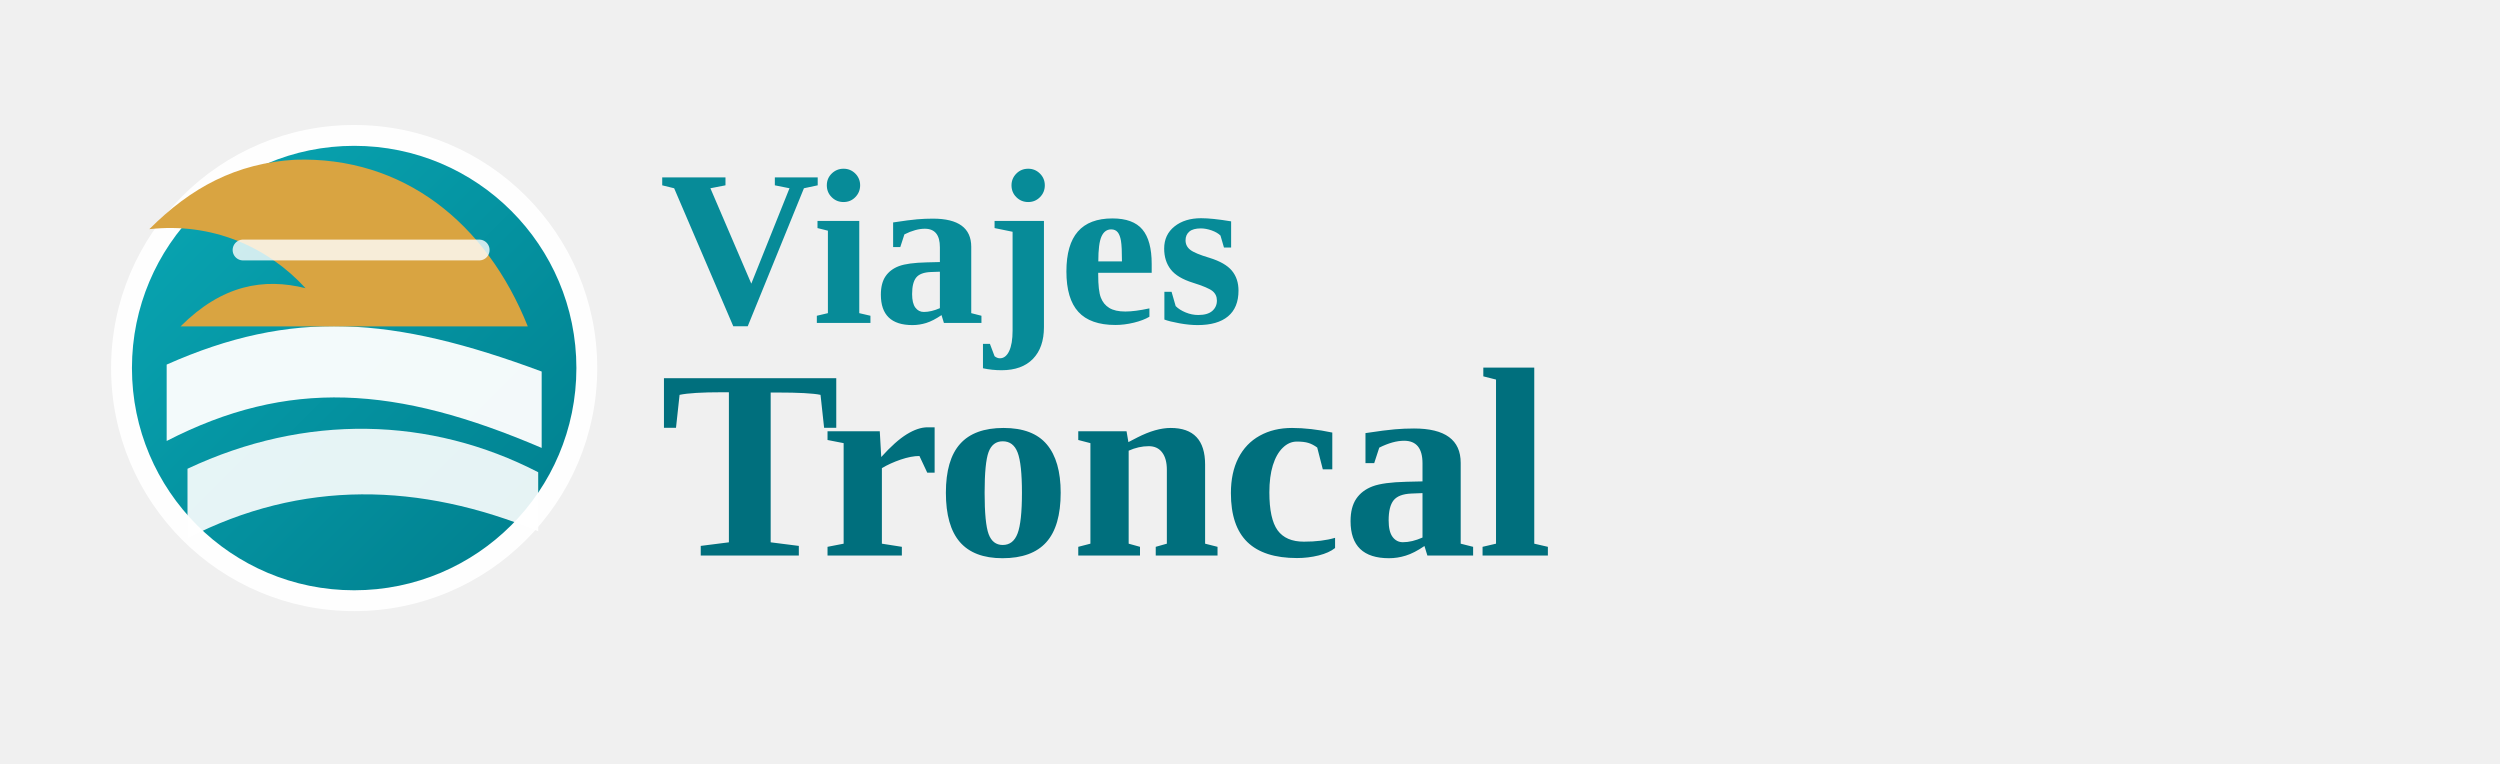
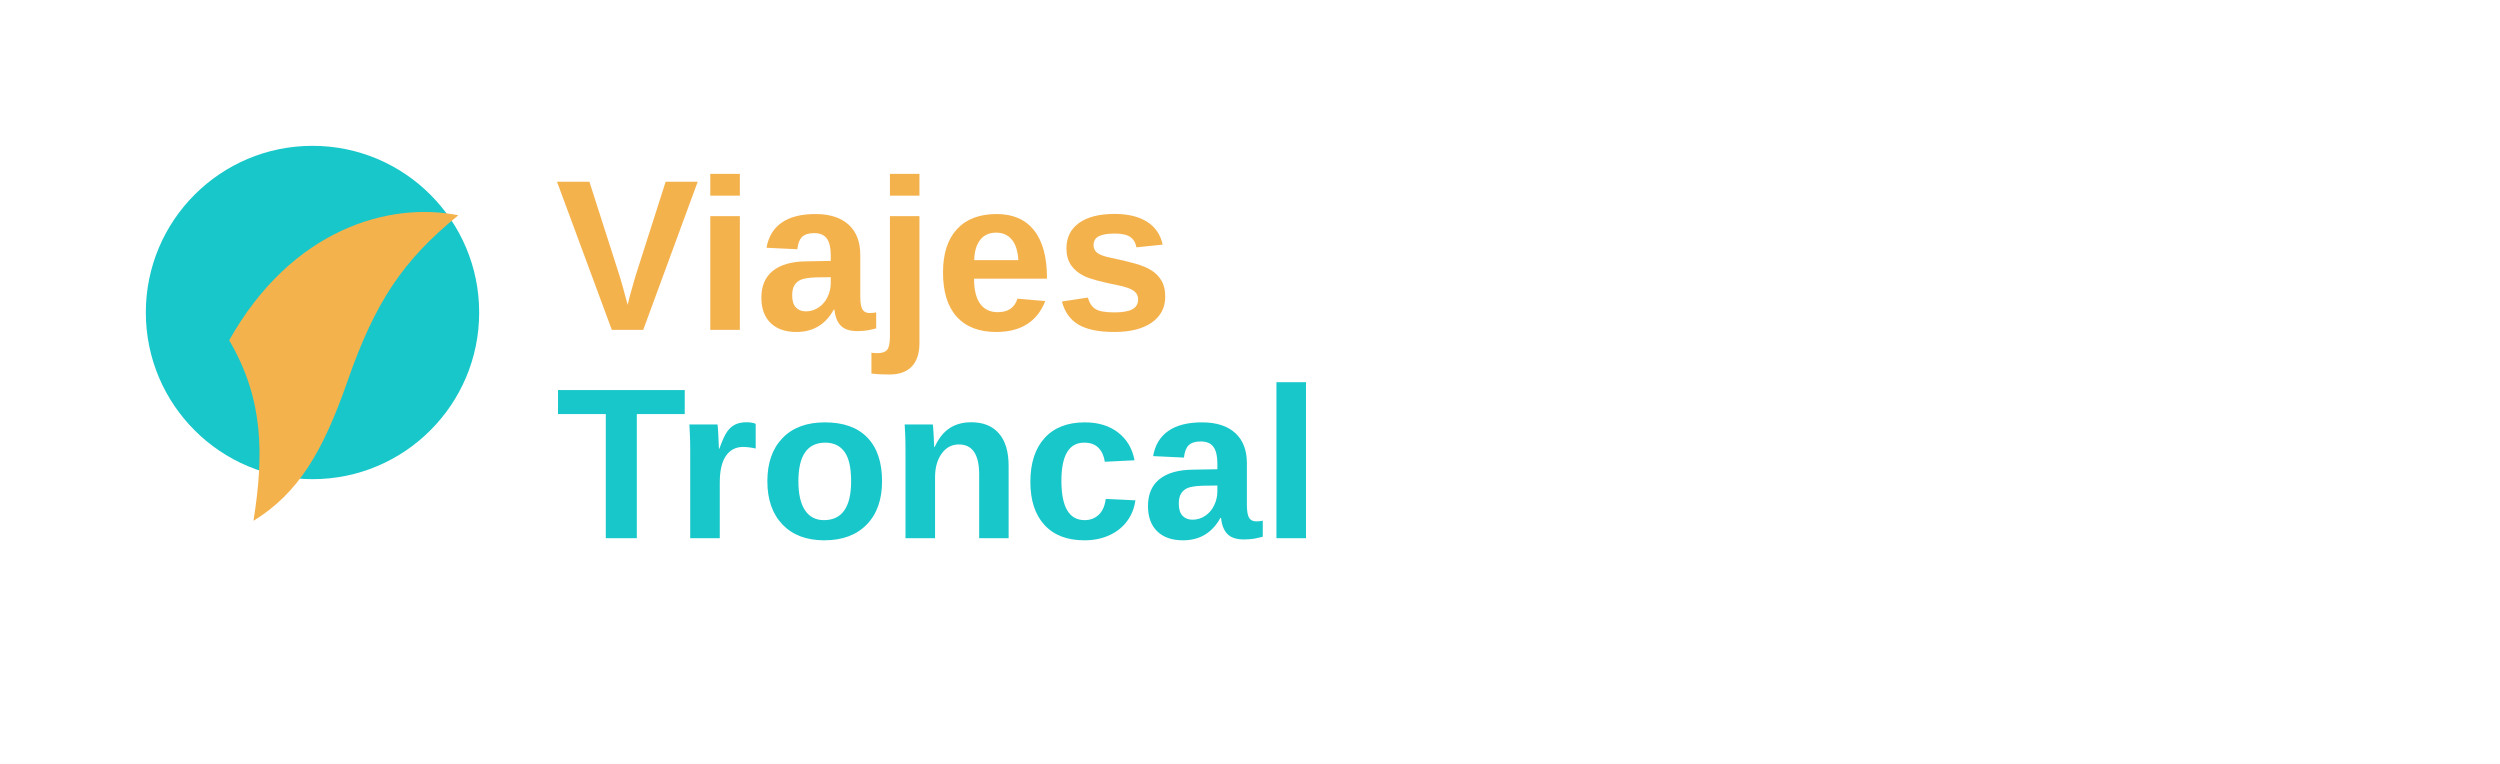
- <svg xmlns="http://www.w3.org/2000/svg" width="720" height="220" viewBox="0 0 720 220" role="img" aria-label="Viajes Troncal">
-   <defs>
-     <linearGradient id="sea" x1="0" y1="0" x2="1" y2="1">
-       <stop offset="0" stop-color="#09A8B5" />
-       <stop offset="1" stop-color="#007D8C" />
-     </linearGradient>
-   </defs>
-   <circle cx="102" cy="106" r="70" fill="#fff" opacity=".96" />
-   <circle cx="102" cy="106" r="64" fill="url(#sea)" />
-   <path d="M48 105c36-16 65-14 108 2v22c-42-18-73-20-108-2z" fill="#fff" opacity=".95" />
-   <path d="M54 135c34-16 70-15 101 1v17c-34-14-68-15-101 2z" fill="#fff" opacity=".9" />
-   <path d="M52 94h100c-12-30-36-49-67-48-17 1-30 8-42 20 18-2 34 5 45 17-12-3-24-1-36 11z" fill="#D9A441" />
-   <path d="M70 72h68" stroke="#fff" stroke-width="6" stroke-linecap="round" opacity=".8" />
-   <text x="190" y="93" font-family="Georgia, 'Times New Roman', serif" font-size="64" font-weight="700" fill="#078B98">Viajes</text>
-   <text x="190" y="160" font-family="Georgia, 'Times New Roman', serif" font-size="78" font-weight="700" fill="#006F7D">Troncal</text>
+ <svg xmlns="http://www.w3.org/2000/svg" width="720" height="220" viewBox="0 0 720 220">
+   <rect width="720" height="220" fill="white" />
+   <circle cx="90" cy="90" r="48" fill="#18c7ca" />
+   <path d="M66 98 C84 66 112 58 132 62 C116 75 108 87 100 110 C93 130 86 142 73 150 C76 131 76 115 66 98 Z" fill="#f4b24d" />
+   <text x="160" y="95" font-family="Arial, Helvetica, sans-serif" font-size="62" font-weight="700" fill="#f4b24d">Viajes</text>
+   <text x="160" y="155" font-family="Arial, Helvetica, sans-serif" font-size="62" font-weight="700" fill="#18c7ca">Troncal</text>
</svg>
